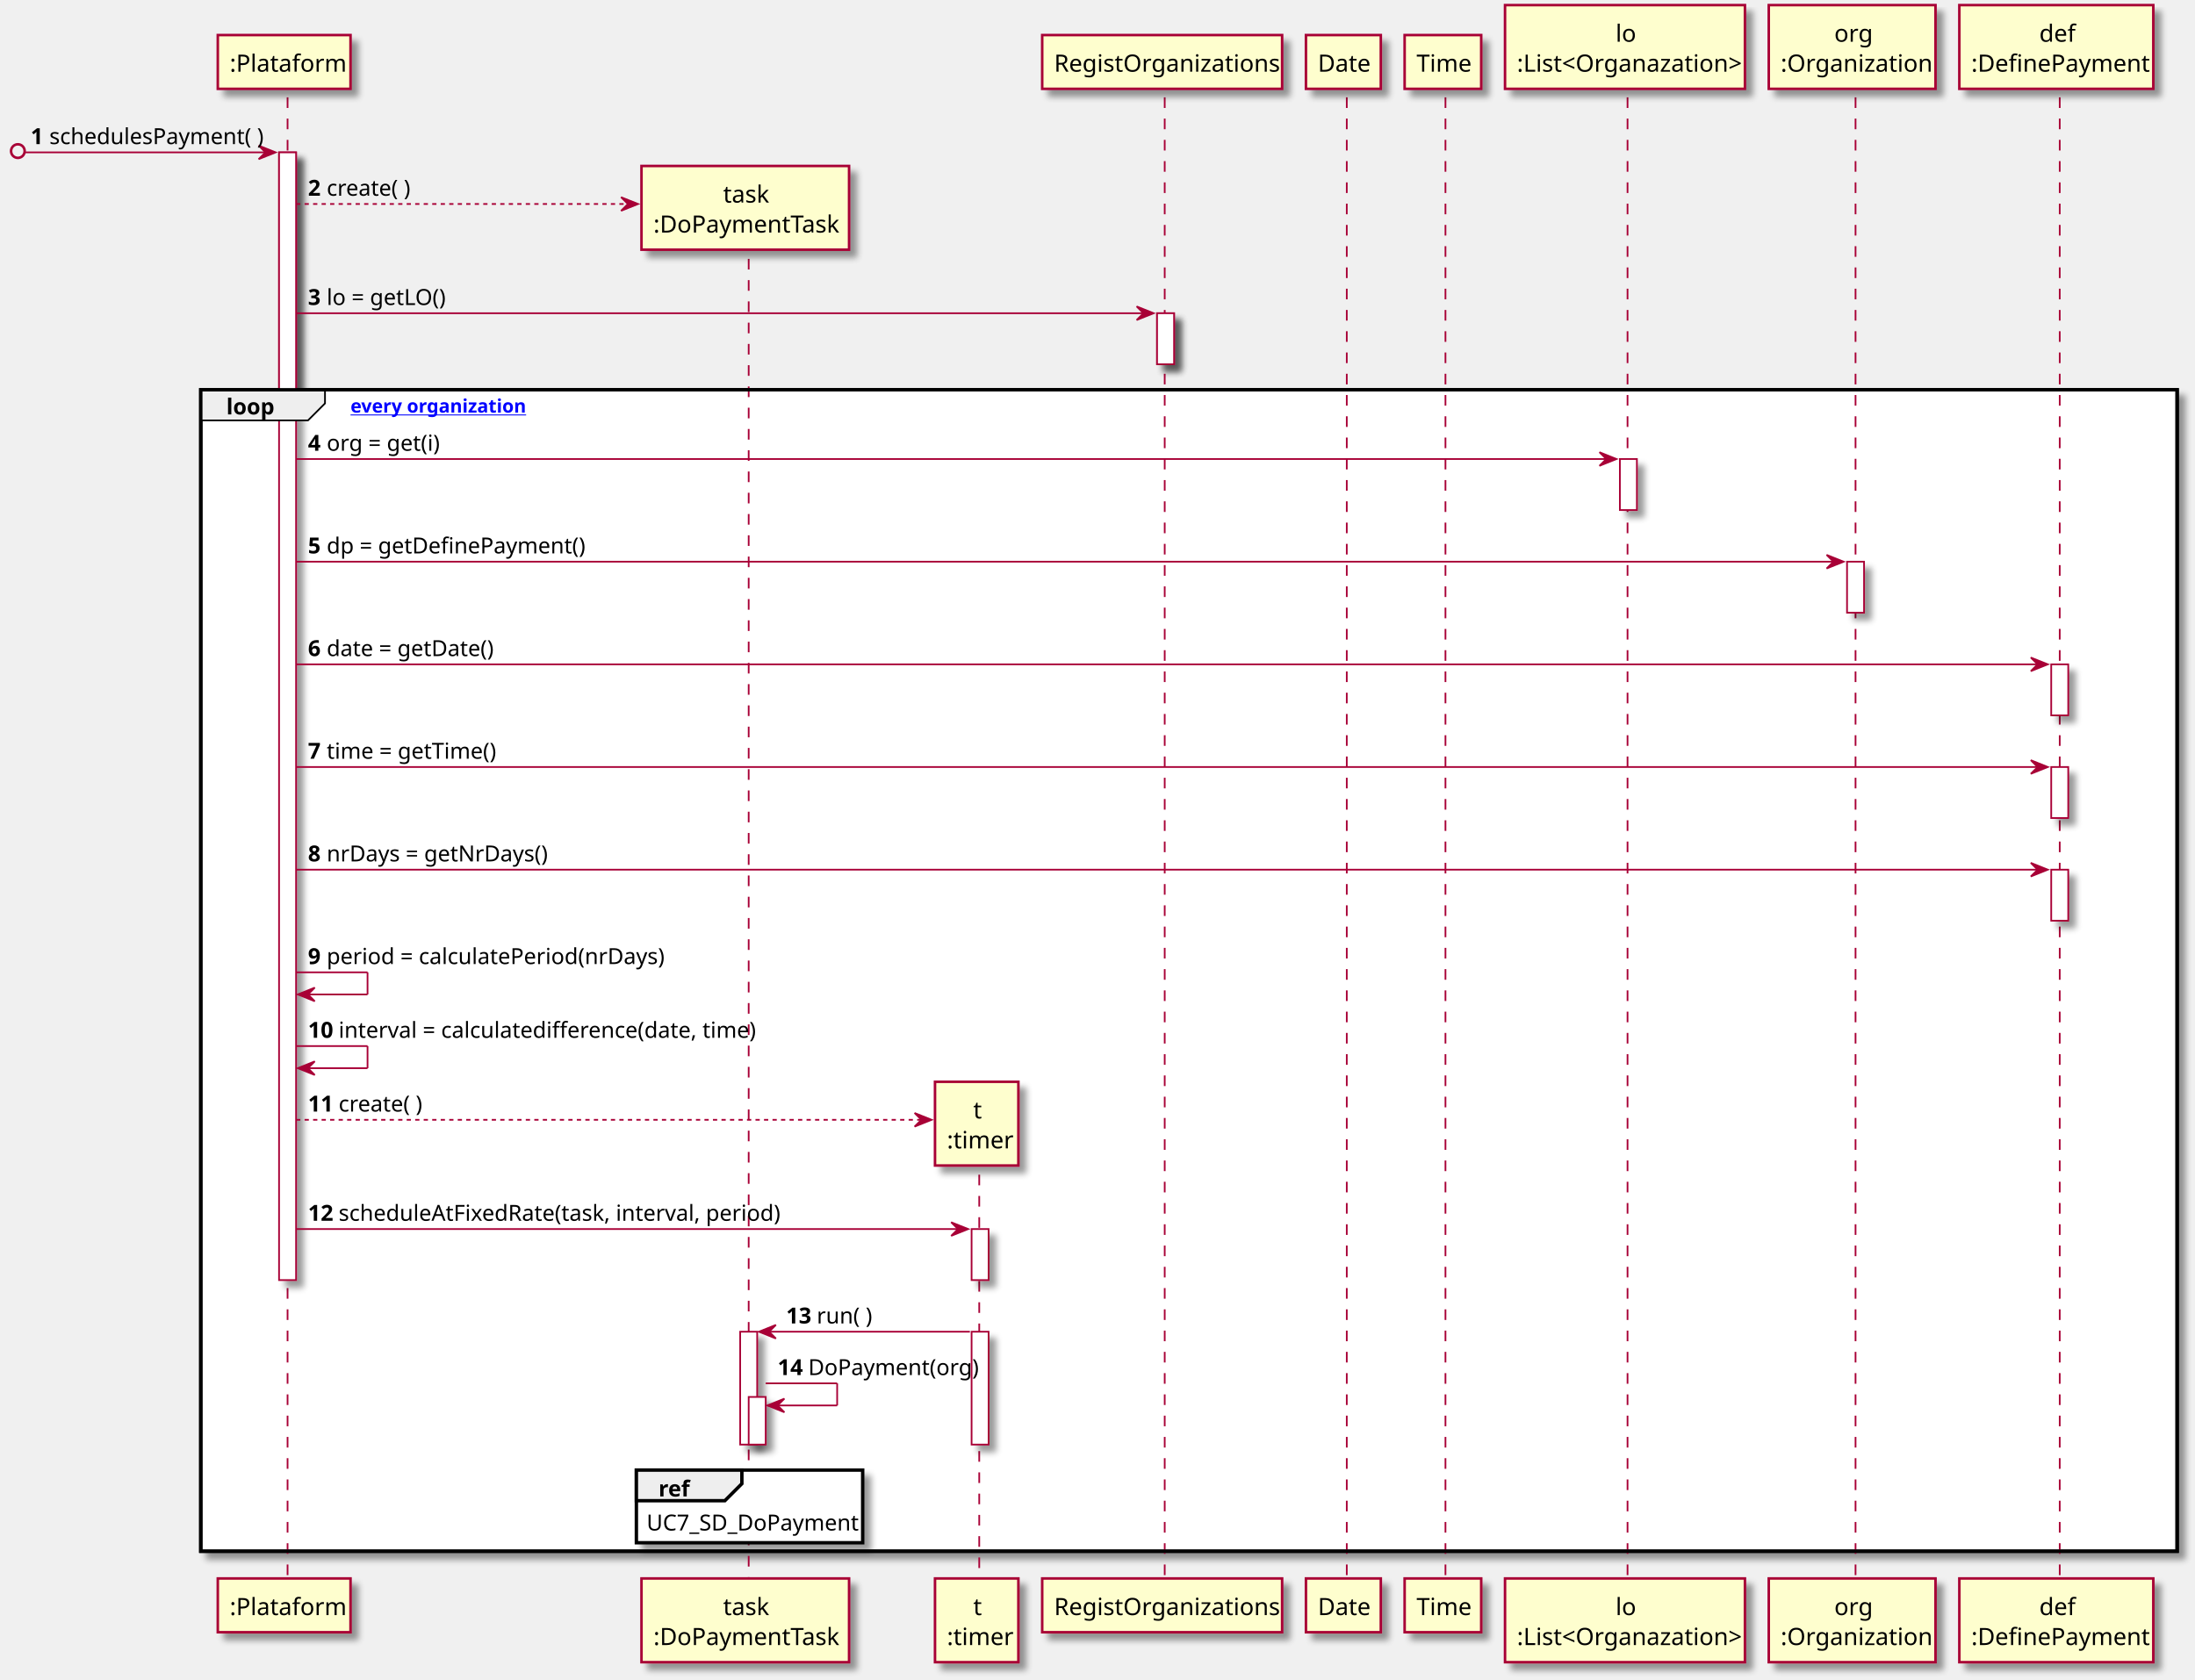
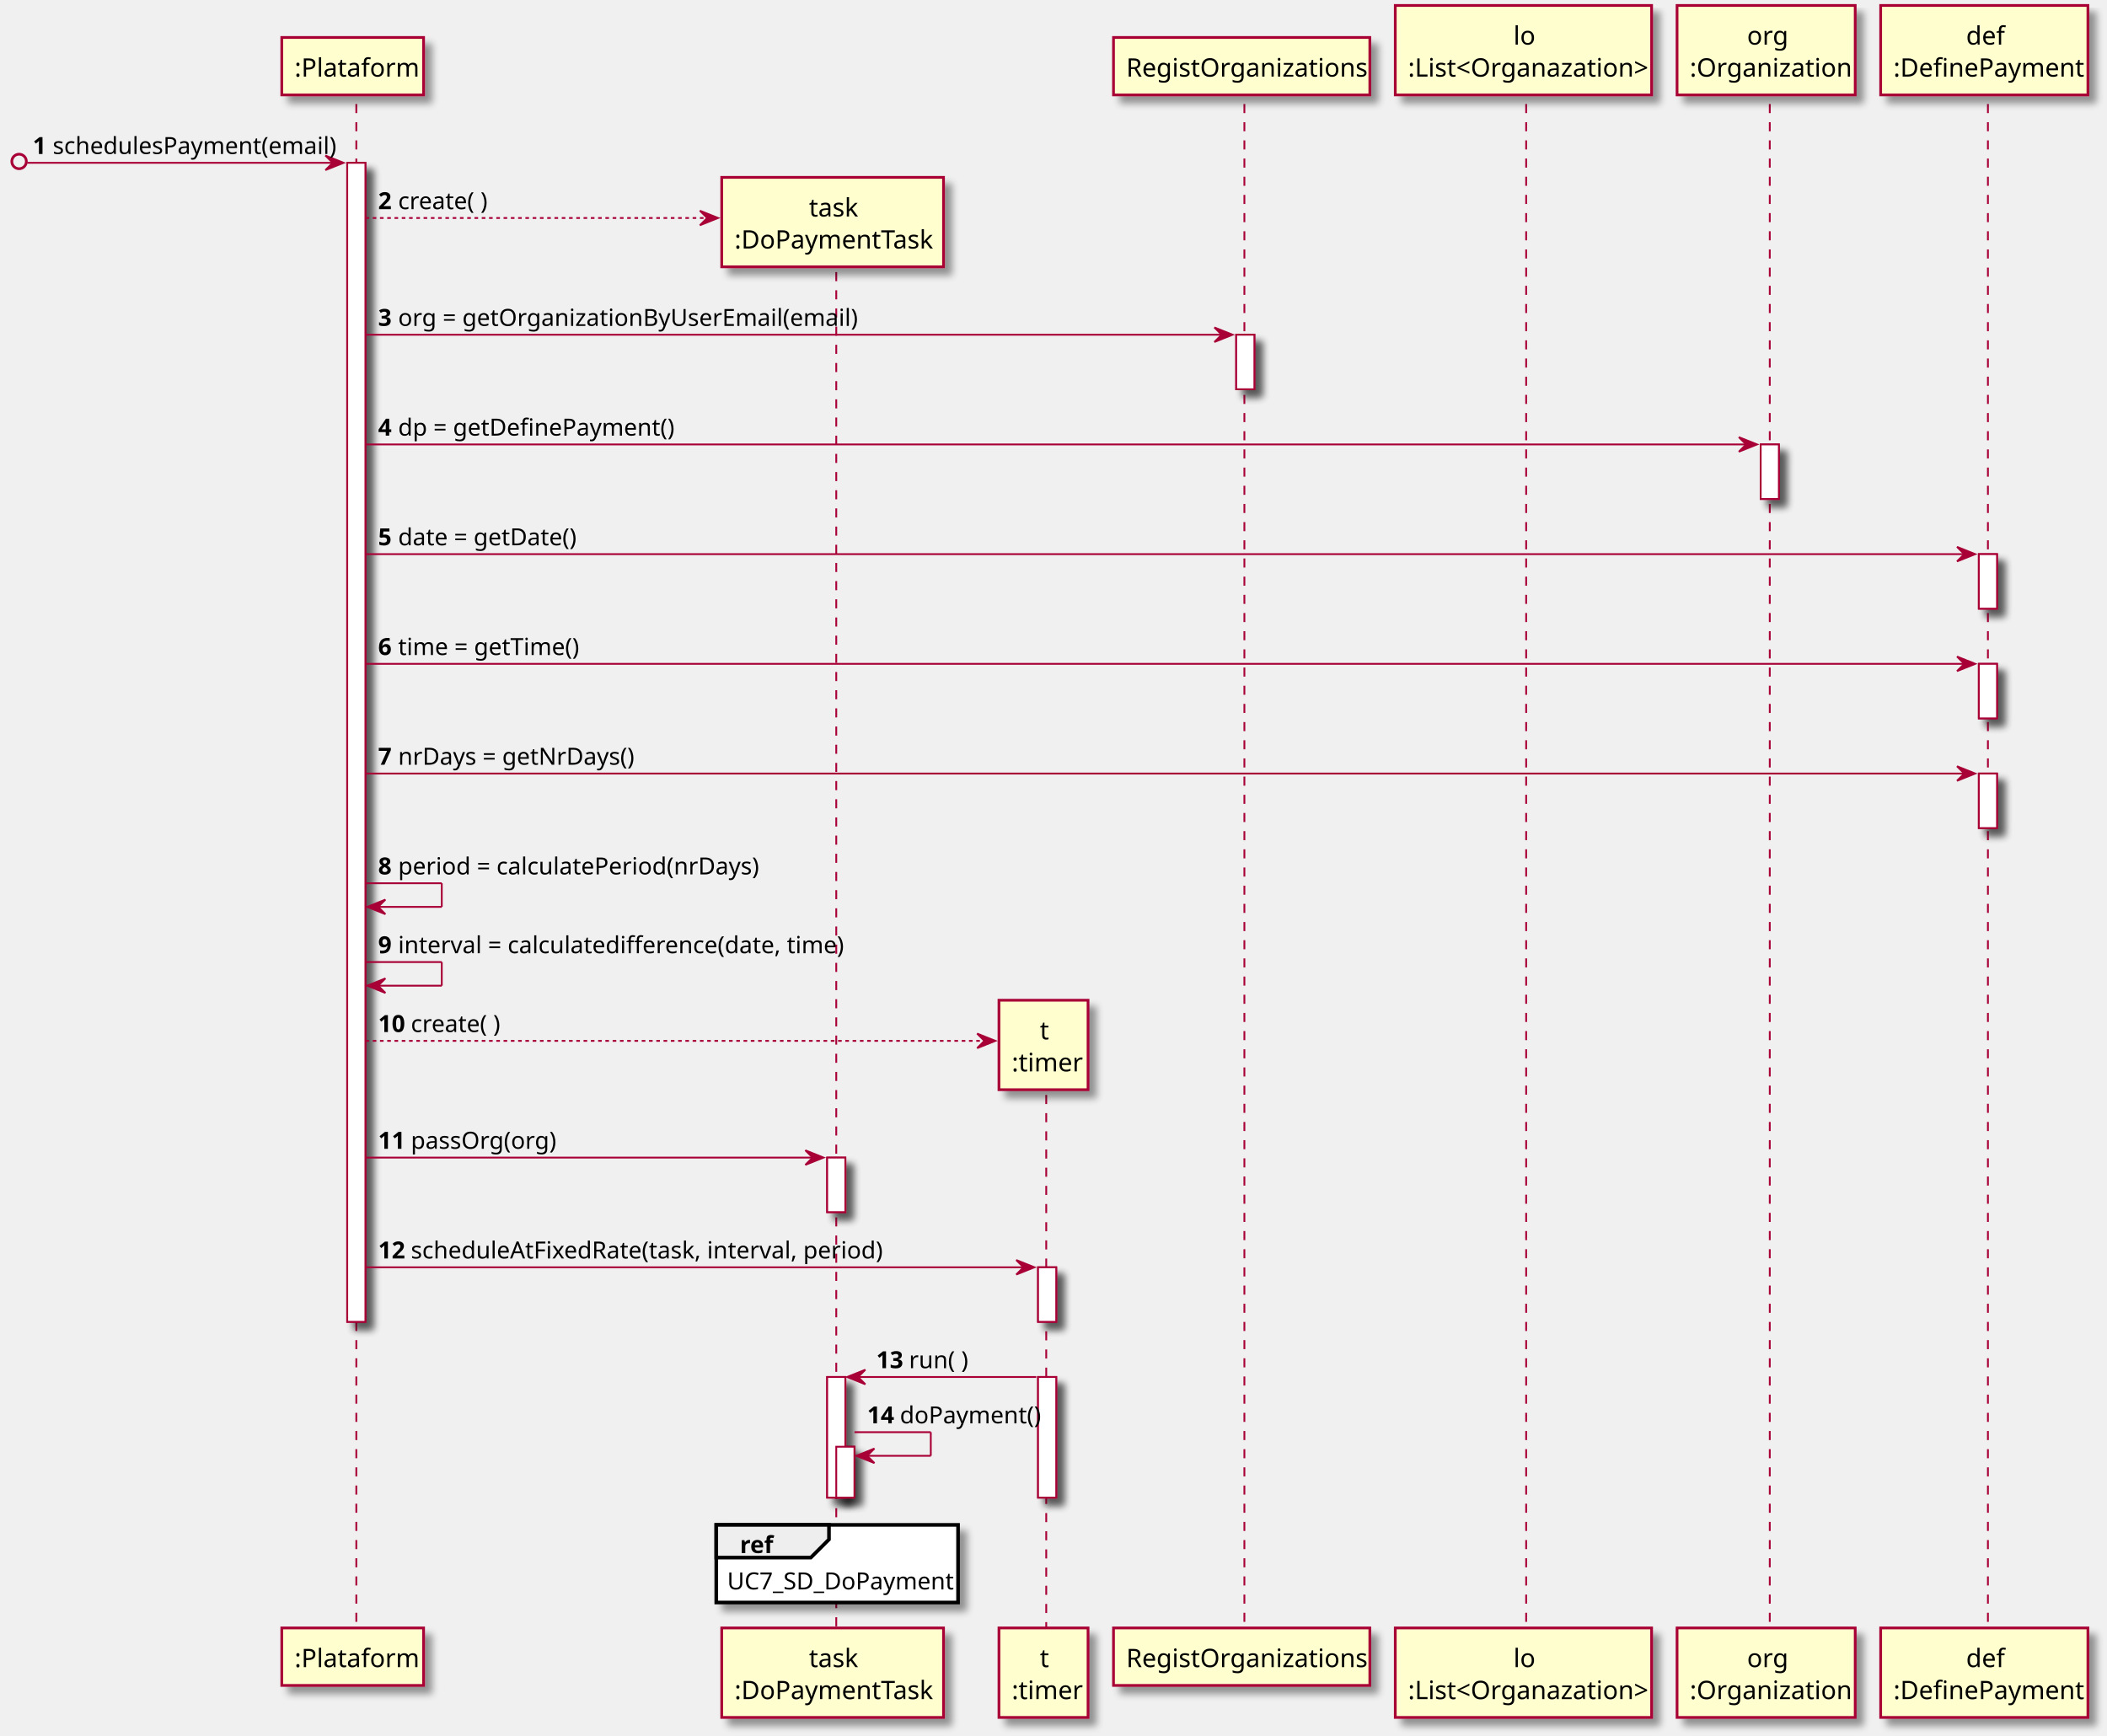
- <svg xmlns="http://www.w3.org/2000/svg" xmlns:xlink="http://www.w3.org/1999/xlink" contentScriptType="application/ecmascript" contentStyleType="text/css" height="790.4px" preserveAspectRatio="none" style="width:1032px;height:790px;" version="1.1" viewBox="0 0 1032 790" width="1032px" zoomAndPan="magnify">
+ <svg xmlns="http://www.w3.org/2000/svg" contentScriptType="application/ecmascript" contentStyleType="text/css" height="955px" preserveAspectRatio="none" style="width:1159px;height:955px;" version="1.1" viewBox="0 0 1159 955" width="1159px" zoomAndPan="magnify">
  <defs>
-     <filter height="300%" id="f1ea1jolifgbdu" width="300%" x="-1" y="-1">
-       <feGaussianBlur result="blurOut" stdDeviation="1.6" />
+     <filter height="300%" id="f1mb9uyhhjpri9" width="300%" x="-1" y="-1">
+       <feGaussianBlur result="blurOut" stdDeviation="2.0" />
      <feColorMatrix in="blurOut" result="blurOut2" type="matrix" values="0 0 0 0 0 0 0 0 0 0 0 0 0 0 0 0 0 0 .4 0" />
-       <feOffset dx="3.2" dy="3.2" in="blurOut2" result="blurOut3" />
+       <feOffset dx="4.0" dy="4.0" in="blurOut2" result="blurOut3" />
      <feBlend in="SourceGraphic" in2="blurOut3" mode="normal" />
    </filter>
  </defs>
  <g>
-     <rect fill="#FFFFFF" filter="url(#f1ea1jolifgbdu)" height="530.362" style="stroke: #A80036; stroke-width: 0.8;" width="8" x="131.2" y="71.656" />
-     <rect fill="#FFFFFF" filter="url(#f1ea1jolifgbdu)" height="53.081" style="stroke: #A80036; stroke-width: 0.8;" width="8" x="348" y="626.3" />
-     <rect fill="#FFFFFF" filter="url(#f1ea1jolifgbdu)" height="22.4" style="stroke: #A80036; stroke-width: 0.8;" width="8" x="352" y="656.981" />
-     <rect fill="#FFFFFF" filter="url(#f1ea1jolifgbdu)" height="24" style="stroke: #A80036; stroke-width: 0.8;" width="8" x="456.8" y="578.019" />
-     <rect fill="#FFFFFF" filter="url(#f1ea1jolifgbdu)" height="53.081" style="stroke: #A80036; stroke-width: 0.8;" width="8" x="456.8" y="626.3" />
-     <rect fill="#FFFFFF" filter="url(#f1ea1jolifgbdu)" height="24" style="stroke: #A80036; stroke-width: 0.8;" width="8" x="544" y="147.312" />
-     <rect fill="#FFFFFF" filter="url(#f1ea1jolifgbdu)" height="24" style="stroke: #A80036; stroke-width: 0.8;" width="8" x="761.6" y="215.875" />
-     <rect fill="#FFFFFF" filter="url(#f1ea1jolifgbdu)" height="24" style="stroke: #A80036; stroke-width: 0.8;" width="8" x="868.4" y="264.156" />
-     <rect fill="#FFFFFF" filter="url(#f1ea1jolifgbdu)" height="24" style="stroke: #A80036; stroke-width: 0.8;" width="8" x="964.4" y="312.438" />
-     <rect fill="#FFFFFF" filter="url(#f1ea1jolifgbdu)" height="24" style="stroke: #A80036; stroke-width: 0.8;" width="8" x="964.4" y="360.719" />
-     <rect fill="#FFFFFF" filter="url(#f1ea1jolifgbdu)" height="24" style="stroke: #A80036; stroke-width: 0.8;" width="8" x="964.4" y="409" />
-     <rect fill="#FFFFFF" filter="url(#f1ea1jolifgbdu)" height="546.231" style="stroke: #000000; stroke-width: 1.6;" width="929.2" x="94.4" y="183.312" />
-     <line style="stroke: #A80036; stroke-width: 0.8; stroke-dasharray: 5.0,5.0;" x1="135.2" x2="135.2" y1="45.775" y2="743.144" />
-     <line style="stroke: #A80036; stroke-width: 0.8; stroke-dasharray: 5.0,5.0;" x1="352" x2="352" y1="111.744" y2="743.144" />
-     <line style="stroke: #A80036; stroke-width: 0.8; stroke-dasharray: 5.0,5.0;" x1="460.4" x2="460.4" y1="542.45" y2="743.144" />
-     <line style="stroke: #A80036; stroke-width: 0.8; stroke-dasharray: 5.0,5.0;" x1="547.6" x2="547.6" y1="45.775" y2="743.144" />
-     <line style="stroke: #A80036; stroke-width: 0.8; stroke-dasharray: 5.0,5.0;" x1="633.2" x2="633.2" y1="45.775" y2="743.144" />
-     <line style="stroke: #A80036; stroke-width: 0.8; stroke-dasharray: 5.0,5.0;" x1="679.6" x2="679.6" y1="45.775" y2="743.144" />
-     <line style="stroke: #A80036; stroke-width: 0.8; stroke-dasharray: 5.0,5.0;" x1="765.2" x2="765.2" y1="45.775" y2="743.144" />
-     <line style="stroke: #A80036; stroke-width: 0.8; stroke-dasharray: 5.0,5.0;" x1="872.4" x2="872.4" y1="45.775" y2="743.144" />
-     <line style="stroke: #A80036; stroke-width: 0.8; stroke-dasharray: 5.0,5.0;" x1="968.4" x2="968.4" y1="45.775" y2="743.144" />
-     <rect fill="#FEFECE" filter="url(#f1ea1jolifgbdu)" height="25.288" style="stroke: #A80036; stroke-width: 1.2;" width="62.4" x="102.4" y="16.488" />
-     <text fill="#000000" font-family="sans-serif" font-size="11.2" lengthAdjust="spacingAndGlyphs" textLength="51.2" x="108" y="33.714">:Plataform</text>
-     <rect fill="#FEFECE" filter="url(#f1ea1jolifgbdu)" height="25.288" style="stroke: #A80036; stroke-width: 1.2;" width="62.4" x="102.4" y="742.344" />
-     <text fill="#000000" font-family="sans-serif" font-size="11.2" lengthAdjust="spacingAndGlyphs" textLength="51.2" x="108" y="759.57">:Plataform</text>
-     <rect fill="#FEFECE" filter="url(#f1ea1jolifgbdu)" height="39.375" style="stroke: #A80036; stroke-width: 1.2;" width="97.6" x="301.6" y="742.344" />
-     <text fill="#000000" font-family="sans-serif" font-size="11.2" lengthAdjust="spacingAndGlyphs" textLength="20.8" x="340" y="759.57">task</text>
-     <text fill="#000000" font-family="sans-serif" font-size="11.2" lengthAdjust="spacingAndGlyphs" textLength="86.4" x="307.2" y="773.658">:DoPaymentTask</text>
-     <rect fill="#FEFECE" filter="url(#f1ea1jolifgbdu)" height="39.375" style="stroke: #A80036; stroke-width: 1.2;" width="39.2" x="439.6" y="742.344" />
-     <text fill="#000000" font-family="sans-serif" font-size="11.2" lengthAdjust="spacingAndGlyphs" textLength="3.2" x="457.6" y="759.57">t</text>
-     <text fill="#000000" font-family="sans-serif" font-size="11.2" lengthAdjust="spacingAndGlyphs" textLength="28" x="445.2" y="773.658">:timer</text>
-     <rect fill="#FEFECE" filter="url(#f1ea1jolifgbdu)" height="25.288" style="stroke: #A80036; stroke-width: 1.2;" width="112.8" x="490" y="16.488" />
-     <text fill="#000000" font-family="sans-serif" font-size="11.2" lengthAdjust="spacingAndGlyphs" textLength="101.6" x="495.6" y="33.714">RegistOrganizations</text>
-     <rect fill="#FEFECE" filter="url(#f1ea1jolifgbdu)" height="25.288" style="stroke: #A80036; stroke-width: 1.2;" width="112.8" x="490" y="742.344" />
-     <text fill="#000000" font-family="sans-serif" font-size="11.2" lengthAdjust="spacingAndGlyphs" textLength="101.6" x="495.6" y="759.57">RegistOrganizations</text>
-     <rect fill="#FEFECE" filter="url(#f1ea1jolifgbdu)" height="25.288" style="stroke: #A80036; stroke-width: 1.2;" width="35.2" x="614" y="16.488" />
-     <text fill="#000000" font-family="sans-serif" font-size="11.2" lengthAdjust="spacingAndGlyphs" textLength="24" x="619.6" y="33.714">Date</text>
-     <rect fill="#FEFECE" filter="url(#f1ea1jolifgbdu)" height="25.288" style="stroke: #A80036; stroke-width: 1.2;" width="35.2" x="614" y="742.344" />
-     <text fill="#000000" font-family="sans-serif" font-size="11.2" lengthAdjust="spacingAndGlyphs" textLength="24" x="619.6" y="759.57">Date</text>
-     <rect fill="#FEFECE" filter="url(#f1ea1jolifgbdu)" height="25.288" style="stroke: #A80036; stroke-width: 1.2;" width="36" x="660.4" y="16.488" />
-     <text fill="#000000" font-family="sans-serif" font-size="11.2" lengthAdjust="spacingAndGlyphs" textLength="24.8" x="666" y="33.714">Time</text>
-     <rect fill="#FEFECE" filter="url(#f1ea1jolifgbdu)" height="25.288" style="stroke: #A80036; stroke-width: 1.2;" width="36" x="660.4" y="742.344" />
-     <text fill="#000000" font-family="sans-serif" font-size="11.2" lengthAdjust="spacingAndGlyphs" textLength="24.8" x="666" y="759.57">Time</text>
-     <rect fill="#FEFECE" filter="url(#f1ea1jolifgbdu)" height="39.375" style="stroke: #A80036; stroke-width: 1.2;" width="112.8" x="707.6" y="2.4" />
-     <text fill="#000000" font-family="sans-serif" font-size="11.2" lengthAdjust="spacingAndGlyphs" textLength="8.8" x="759.6" y="19.627">lo</text>
-     <text fill="#000000" font-family="sans-serif" font-size="11.2" lengthAdjust="spacingAndGlyphs" textLength="101.6" x="713.2" y="33.714">:List&lt;Organazation&gt;</text>
-     <rect fill="#FEFECE" filter="url(#f1ea1jolifgbdu)" height="39.375" style="stroke: #A80036; stroke-width: 1.2;" width="112.8" x="707.6" y="742.344" />
-     <text fill="#000000" font-family="sans-serif" font-size="11.2" lengthAdjust="spacingAndGlyphs" textLength="8.8" x="759.6" y="759.57">lo</text>
-     <text fill="#000000" font-family="sans-serif" font-size="11.2" lengthAdjust="spacingAndGlyphs" textLength="101.6" x="713.2" y="773.658">:List&lt;Organazation&gt;</text>
-     <rect fill="#FEFECE" filter="url(#f1ea1jolifgbdu)" height="39.375" style="stroke: #A80036; stroke-width: 1.2;" width="78.4" x="831.6" y="2.4" />
-     <text fill="#000000" font-family="sans-serif" font-size="11.2" lengthAdjust="spacingAndGlyphs" textLength="16.8" x="862.4" y="19.627">org</text>
-     <text fill="#000000" font-family="sans-serif" font-size="11.2" lengthAdjust="spacingAndGlyphs" textLength="67.2" x="837.2" y="33.714">:Organization</text>
-     <rect fill="#FEFECE" filter="url(#f1ea1jolifgbdu)" height="39.375" style="stroke: #A80036; stroke-width: 1.2;" width="78.4" x="831.6" y="742.344" />
-     <text fill="#000000" font-family="sans-serif" font-size="11.2" lengthAdjust="spacingAndGlyphs" textLength="16.8" x="862.4" y="759.57">org</text>
-     <text fill="#000000" font-family="sans-serif" font-size="11.2" lengthAdjust="spacingAndGlyphs" textLength="67.2" x="837.2" y="773.658">:Organization</text>
-     <rect fill="#FEFECE" filter="url(#f1ea1jolifgbdu)" height="39.375" style="stroke: #A80036; stroke-width: 1.2;" width="91.2" x="921.2" y="2.4" />
-     <text fill="#000000" font-family="sans-serif" font-size="11.2" lengthAdjust="spacingAndGlyphs" textLength="16" x="958.8" y="19.627">def</text>
-     <text fill="#000000" font-family="sans-serif" font-size="11.2" lengthAdjust="spacingAndGlyphs" textLength="80" x="926.8" y="33.714">:DefinePayment</text>
-     <rect fill="#FEFECE" filter="url(#f1ea1jolifgbdu)" height="39.375" style="stroke: #A80036; stroke-width: 1.2;" width="91.2" x="921.2" y="742.344" />
-     <text fill="#000000" font-family="sans-serif" font-size="11.2" lengthAdjust="spacingAndGlyphs" textLength="16" x="958.8" y="759.57">def</text>
-     <text fill="#000000" font-family="sans-serif" font-size="11.2" lengthAdjust="spacingAndGlyphs" textLength="80" x="926.8" y="773.658">:DefinePayment</text>
-     <rect fill="#FFFFFF" filter="url(#f1ea1jolifgbdu)" height="530.362" style="stroke: #A80036; stroke-width: 0.8;" width="8" x="131.2" y="71.656" />
-     <rect fill="#FFFFFF" filter="url(#f1ea1jolifgbdu)" height="53.081" style="stroke: #A80036; stroke-width: 0.8;" width="8" x="348" y="626.3" />
-     <rect fill="#FFFFFF" filter="url(#f1ea1jolifgbdu)" height="22.4" style="stroke: #A80036; stroke-width: 0.8;" width="8" x="352" y="656.981" />
-     <rect fill="#FFFFFF" filter="url(#f1ea1jolifgbdu)" height="24" style="stroke: #A80036; stroke-width: 0.8;" width="8" x="456.8" y="578.019" />
-     <rect fill="#FFFFFF" filter="url(#f1ea1jolifgbdu)" height="53.081" style="stroke: #A80036; stroke-width: 0.8;" width="8" x="456.8" y="626.3" />
-     <rect fill="#FFFFFF" filter="url(#f1ea1jolifgbdu)" height="24" style="stroke: #A80036; stroke-width: 0.8;" width="8" x="544" y="147.312" />
-     <rect fill="#FFFFFF" filter="url(#f1ea1jolifgbdu)" height="24" style="stroke: #A80036; stroke-width: 0.8;" width="8" x="761.6" y="215.875" />
-     <rect fill="#FFFFFF" filter="url(#f1ea1jolifgbdu)" height="24" style="stroke: #A80036; stroke-width: 0.8;" width="8" x="868.4" y="264.156" />
-     <rect fill="#FFFFFF" filter="url(#f1ea1jolifgbdu)" height="24" style="stroke: #A80036; stroke-width: 0.8;" width="8" x="964.4" y="312.438" />
-     <rect fill="#FFFFFF" filter="url(#f1ea1jolifgbdu)" height="24" style="stroke: #A80036; stroke-width: 0.8;" width="8" x="964.4" y="360.719" />
-     <rect fill="#FFFFFF" filter="url(#f1ea1jolifgbdu)" height="24" style="stroke: #A80036; stroke-width: 0.8;" width="8" x="964.4" y="409" />
-     <ellipse cx="8.4" cy="71.056" fill="none" rx="3.2" ry="3.2" style="stroke: #A80036; stroke-width: 1.2;" />
-     <polygon fill="#A80036" points="121.6,68.456,129.6,71.656,121.6,74.856,124.8,71.656" style="stroke: #A80036; stroke-width: 0.8;" />
-     <line style="stroke: #A80036; stroke-width: 0.8;" x1="12" x2="126.4" y1="71.656" y2="71.656" />
-     <text fill="#000000" font-family="sans-serif" font-size="10.4" font-weight="bold" lengthAdjust="spacingAndGlyphs" textLength="5.6" x="14.4" y="67.771">1</text>
-     <text fill="#000000" font-family="sans-serif" font-size="10.4" lengthAdjust="spacingAndGlyphs" textLength="98.4" x="23.2" y="67.771">schedulesPayment( )</text>
-     <polygon fill="#A80036" points="292,92.737,300,95.938,292,99.138,295.2,95.938" style="stroke: #A80036; stroke-width: 0.8;" />
-     <line style="stroke: #A80036; stroke-width: 0.8; stroke-dasharray: 2.0,2.0;" x1="139.2" x2="296.8" y1="95.938" y2="95.938" />
-     <text fill="#000000" font-family="sans-serif" font-size="10.4" font-weight="bold" lengthAdjust="spacingAndGlyphs" textLength="5.6" x="144.8" y="92.052">2</text>
-     <text fill="#000000" font-family="sans-serif" font-size="10.4" lengthAdjust="spacingAndGlyphs" textLength="38.4" x="153.6" y="92.052">create( )</text>
-     <rect fill="#FEFECE" filter="url(#f1ea1jolifgbdu)" height="39.375" style="stroke: #A80036; stroke-width: 1.2;" width="97.6" x="301.6" y="78.056" />
-     <text fill="#000000" font-family="sans-serif" font-size="11.2" lengthAdjust="spacingAndGlyphs" textLength="20.8" x="340" y="95.283">task</text>
-     <text fill="#000000" font-family="sans-serif" font-size="11.2" lengthAdjust="spacingAndGlyphs" textLength="86.4" x="307.2" y="109.37">:DoPaymentTask</text>
-     <polygon fill="#A80036" points="534.4,144.113,542.4,147.312,534.4,150.512,537.6,147.312" style="stroke: #A80036; stroke-width: 0.8;" />
-     <line style="stroke: #A80036; stroke-width: 0.8;" x1="139.2" x2="539.2" y1="147.312" y2="147.312" />
-     <text fill="#000000" font-family="sans-serif" font-size="10.4" font-weight="bold" lengthAdjust="spacingAndGlyphs" textLength="5.6" x="144.8" y="143.427">3</text>
-     <text fill="#000000" font-family="sans-serif" font-size="10.4" lengthAdjust="spacingAndGlyphs" textLength="55.2" x="153.6" y="143.427">lo = getLO()</text>
-     <path d="M94.4,183.312 L152.8,183.312 L152.8,189.713 L144.8,197.713 L94.4,197.713 L94.4,183.312 " fill="#EEEEEE" style="stroke: #000000; stroke-width: 0.8;" />
-     <rect fill="none" height="546.231" style="stroke: #000000; stroke-width: 1.6;" width="929.2" x="94.4" y="183.312" />
-     <text fill="#000000" font-family="sans-serif" font-size="10.4" font-weight="bold" lengthAdjust="spacingAndGlyphs" textLength="22.4" x="106.4" y="194.909">loop</text>
-     <a href="for" target="_top" title="for" xlink:actuate="onRequest" xlink:href="for" xlink:show="new" xlink:title="for" xlink:type="simple">
-       <text fill="#0000FF" font-family="sans-serif" font-size="8.8" font-weight="bold" lengthAdjust="spacingAndGlyphs" text-decoration="underline" textLength="81.6" x="164.8" y="194.048">every organization</text>
-     </a>
-     <polygon fill="#A80036" points="752,212.675,760,215.875,752,219.075,755.2,215.875" style="stroke: #A80036; stroke-width: 0.8;" />
-     <line style="stroke: #A80036; stroke-width: 0.8;" x1="139.2" x2="756.8" y1="215.875" y2="215.875" />
-     <text fill="#000000" font-family="sans-serif" font-size="10.4" font-weight="bold" lengthAdjust="spacingAndGlyphs" textLength="5.6" x="144.8" y="211.99">4</text>
-     <text fill="#000000" font-family="sans-serif" font-size="10.4" lengthAdjust="spacingAndGlyphs" textLength="50.4" x="153.6" y="211.99">org = get(i)</text>
-     <polygon fill="#A80036" points="858.8,260.956,866.8,264.156,858.8,267.356,862,264.156" style="stroke: #A80036; stroke-width: 0.8;" />
-     <line style="stroke: #A80036; stroke-width: 0.8;" x1="139.2" x2="863.6" y1="264.156" y2="264.156" />
-     <text fill="#000000" font-family="sans-serif" font-size="10.4" font-weight="bold" lengthAdjust="spacingAndGlyphs" textLength="5.6" x="144.8" y="260.271">5</text>
-     <text fill="#000000" font-family="sans-serif" font-size="10.4" lengthAdjust="spacingAndGlyphs" textLength="115.2" x="153.6" y="260.271">dp = getDefinePayment()</text>
-     <polygon fill="#A80036" points="954.8,309.238,962.8,312.438,954.8,315.637,958,312.438" style="stroke: #A80036; stroke-width: 0.8;" />
-     <line style="stroke: #A80036; stroke-width: 0.8;" x1="139.2" x2="959.6" y1="312.438" y2="312.438" />
-     <text fill="#000000" font-family="sans-serif" font-size="10.4" font-weight="bold" lengthAdjust="spacingAndGlyphs" textLength="5.6" x="144.8" y="308.552">6</text>
-     <text fill="#000000" font-family="sans-serif" font-size="10.4" lengthAdjust="spacingAndGlyphs" textLength="75.2" x="153.6" y="308.552">date = getDate()</text>
-     <polygon fill="#A80036" points="954.8,357.519,962.8,360.719,954.8,363.919,958,360.719" style="stroke: #A80036; stroke-width: 0.8;" />
-     <line style="stroke: #A80036; stroke-width: 0.8;" x1="139.2" x2="959.6" y1="360.719" y2="360.719" />
-     <text fill="#000000" font-family="sans-serif" font-size="10.4" font-weight="bold" lengthAdjust="spacingAndGlyphs" textLength="5.6" x="144.8" y="356.834">7</text>
-     <text fill="#000000" font-family="sans-serif" font-size="10.4" lengthAdjust="spacingAndGlyphs" textLength="76" x="153.6" y="356.834">time = getTime()</text>
-     <polygon fill="#A80036" points="954.8,405.8,962.8,409,954.8,412.2,958,409" style="stroke: #A80036; stroke-width: 0.8;" />
-     <line style="stroke: #A80036; stroke-width: 0.8;" x1="139.2" x2="959.6" y1="409" y2="409" />
-     <text fill="#000000" font-family="sans-serif" font-size="10.4" font-weight="bold" lengthAdjust="spacingAndGlyphs" textLength="5.6" x="144.8" y="405.115">8</text>
-     <text fill="#000000" font-family="sans-serif" font-size="10.4" lengthAdjust="spacingAndGlyphs" textLength="100.8" x="153.6" y="405.115">nrDays = getNrDays()</text>
-     <line style="stroke: #A80036; stroke-width: 0.8;" x1="139.2" x2="172.8" y1="457.281" y2="457.281" />
-     <line style="stroke: #A80036; stroke-width: 0.8;" x1="172.8" x2="172.8" y1="457.281" y2="467.681" />
-     <line style="stroke: #A80036; stroke-width: 0.8;" x1="140" x2="172.8" y1="467.681" y2="467.681" />
-     <polygon fill="#A80036" points="148,464.481,140,467.681,148,470.881,144.8,467.681" style="stroke: #A80036; stroke-width: 0.8;" />
-     <text fill="#000000" font-family="sans-serif" font-size="10.4" font-weight="bold" lengthAdjust="spacingAndGlyphs" textLength="5.6" x="144.8" y="453.396">9</text>
-     <text fill="#000000" font-family="sans-serif" font-size="10.4" lengthAdjust="spacingAndGlyphs" textLength="151.2" x="153.6" y="453.396">period = calculatePeriod(nrDays)</text>
-     <line style="stroke: #A80036; stroke-width: 0.8;" x1="139.2" x2="172.8" y1="491.962" y2="491.962" />
-     <line style="stroke: #A80036; stroke-width: 0.8;" x1="172.8" x2="172.8" y1="491.962" y2="502.363" />
-     <line style="stroke: #A80036; stroke-width: 0.8;" x1="140" x2="172.8" y1="502.363" y2="502.363" />
-     <polygon fill="#A80036" points="148,499.163,140,502.363,148,505.562,144.8,502.363" style="stroke: #A80036; stroke-width: 0.8;" />
-     <text fill="#000000" font-family="sans-serif" font-size="10.4" font-weight="bold" lengthAdjust="spacingAndGlyphs" textLength="11.2" x="144.8" y="488.077">10</text>
-     <text fill="#000000" font-family="sans-serif" font-size="10.4" lengthAdjust="spacingAndGlyphs" textLength="183.2" x="159.2" y="488.077">interval = calculatedifference(date, time)</text>
-     <polygon fill="#A80036" points="430,523.444,438,526.644,430,529.844,433.2,526.644" style="stroke: #A80036; stroke-width: 0.8;" />
-     <line style="stroke: #A80036; stroke-width: 0.8; stroke-dasharray: 2.0,2.0;" x1="139.2" x2="434.8" y1="526.644" y2="526.644" />
-     <text fill="#000000" font-family="sans-serif" font-size="10.4" font-weight="bold" lengthAdjust="spacingAndGlyphs" textLength="11.2" x="144.8" y="522.759">11</text>
-     <text fill="#000000" font-family="sans-serif" font-size="10.4" lengthAdjust="spacingAndGlyphs" textLength="38.4" x="159.2" y="522.759">create( )</text>
-     <rect fill="#FEFECE" filter="url(#f1ea1jolifgbdu)" height="39.375" style="stroke: #A80036; stroke-width: 1.2;" width="39.2" x="439.6" y="508.762" />
-     <text fill="#000000" font-family="sans-serif" font-size="11.2" lengthAdjust="spacingAndGlyphs" textLength="3.2" x="457.6" y="525.989">t</text>
-     <text fill="#000000" font-family="sans-serif" font-size="11.2" lengthAdjust="spacingAndGlyphs" textLength="28" x="445.2" y="540.077">:timer</text>
-     <polygon fill="#A80036" points="447.2,574.819,455.2,578.019,447.2,581.219,450.4,578.019" style="stroke: #A80036; stroke-width: 0.8;" />
-     <line style="stroke: #A80036; stroke-width: 0.8;" x1="139.2" x2="452" y1="578.019" y2="578.019" />
-     <text fill="#000000" font-family="sans-serif" font-size="10.4" font-weight="bold" lengthAdjust="spacingAndGlyphs" textLength="11.2" x="144.8" y="574.134">12</text>
-     <text fill="#000000" font-family="sans-serif" font-size="10.4" lengthAdjust="spacingAndGlyphs" textLength="198.4" x="159.2" y="574.134">scheduleAtFixedRate(task, interval, period)</text>
-     <polygon fill="#A80036" points="364.8,623.1,356.8,626.3,364.8,629.5,361.6,626.3" style="stroke: #A80036; stroke-width: 0.8;" />
-     <line style="stroke: #A80036; stroke-width: 0.8;" x1="360" x2="456" y1="626.3" y2="626.3" />
-     <text fill="#000000" font-family="sans-serif" font-size="10.4" font-weight="bold" lengthAdjust="spacingAndGlyphs" textLength="11.2" x="369.6" y="622.415">13</text>
-     <text fill="#000000" font-family="sans-serif" font-size="10.4" lengthAdjust="spacingAndGlyphs" textLength="24" x="384" y="622.415">run( )</text>
-     <line style="stroke: #A80036; stroke-width: 0.8;" x1="360" x2="393.6" y1="650.581" y2="650.581" />
-     <line style="stroke: #A80036; stroke-width: 0.8;" x1="393.6" x2="393.6" y1="650.581" y2="660.981" />
-     <line style="stroke: #A80036; stroke-width: 0.8;" x1="360.8" x2="393.6" y1="660.981" y2="660.981" />
-     <polygon fill="#A80036" points="368.8,657.781,360.8,660.981,368.8,664.181,365.6,660.981" style="stroke: #A80036; stroke-width: 0.8;" />
-     <text fill="#000000" font-family="sans-serif" font-size="10.4" font-weight="bold" lengthAdjust="spacingAndGlyphs" textLength="11.2" x="365.6" y="646.696">14</text>
-     <text fill="#000000" font-family="sans-serif" font-size="10.4" lengthAdjust="spacingAndGlyphs" textLength="75.2" x="380" y="646.696">DoPayment(org)</text>
-     <rect fill="#FFFFFF" filter="url(#f1ea1jolifgbdu)" height="34.163" style="stroke: #000000; stroke-width: 1.6;" width="106.4" x="299.2" y="691.381" />
-     <polygon fill="#EEEEEE" points="299.2,691.381,348.8,691.381,348.8,697.781,340.8,705.781,299.2,705.781,299.2,691.381" style="stroke: #000000; stroke-width: 1.6;" />
-     <text fill="#000000" font-family="sans-serif" font-size="10.4" font-weight="bold" lengthAdjust="spacingAndGlyphs" textLength="13.6" x="309.6" y="703.777">ref</text>
-     <text fill="#000000" font-family="sans-serif" font-size="10.4" lengthAdjust="spacingAndGlyphs" textLength="100" x="304" y="719.777">UC7_SD_DoPayment</text>
+     <rect fill="#FFFFFF" filter="url(#f1mb9uyhhjpri9)" height="637.602" style="stroke: #A80036; stroke-width: 1.0;" width="10" x="191" y="89.57" />
+     <rect fill="#FFFFFF" filter="url(#f1mb9uyhhjpri9)" height="30" style="stroke: #A80036; stroke-width: 1.0;" width="10" x="455" y="636.82" />
+     <rect fill="#FFFFFF" filter="url(#f1mb9uyhhjpri9)" height="66.352" style="stroke: #A80036; stroke-width: 1.0;" width="10" x="455" y="757.523" />
+     <rect fill="#FFFFFF" filter="url(#f1mb9uyhhjpri9)" height="28" style="stroke: #A80036; stroke-width: 1.0;" width="10" x="460" y="795.875" />
+     <rect fill="#FFFFFF" filter="url(#f1mb9uyhhjpri9)" height="30" style="stroke: #A80036; stroke-width: 1.0;" width="10" x="571" y="697.172" />
+     <rect fill="#FFFFFF" filter="url(#f1mb9uyhhjpri9)" height="66.352" style="stroke: #A80036; stroke-width: 1.0;" width="10" x="571" y="757.523" />
+     <rect fill="#FFFFFF" filter="url(#f1mb9uyhhjpri9)" height="30" style="stroke: #A80036; stroke-width: 1.0;" width="10" x="680" y="184.141" />
+     <rect fill="#FFFFFF" filter="url(#f1mb9uyhhjpri9)" height="30" style="stroke: #A80036; stroke-width: 1.0;" width="10" x="968.5" y="244.492" />
+     <rect fill="#FFFFFF" filter="url(#f1mb9uyhhjpri9)" height="30" style="stroke: #A80036; stroke-width: 1.0;" width="10" x="1088.5" y="304.844" />
+     <rect fill="#FFFFFF" filter="url(#f1mb9uyhhjpri9)" height="30" style="stroke: #A80036; stroke-width: 1.0;" width="10" x="1088.5" y="365.195" />
+     <rect fill="#FFFFFF" filter="url(#f1mb9uyhhjpri9)" height="30" style="stroke: #A80036; stroke-width: 1.0;" width="10" x="1088.5" y="425.547" />
+     <line style="stroke: #A80036; stroke-width: 1.0; stroke-dasharray: 5.0,5.0;" x1="196" x2="196" y1="57.219" y2="896.578" />
+     <line style="stroke: #A80036; stroke-width: 1.0; stroke-dasharray: 5.0,5.0;" x1="460" x2="460" y1="139.68" y2="896.578" />
+     <line style="stroke: #A80036; stroke-width: 1.0; stroke-dasharray: 5.0,5.0;" x1="575.5" x2="575.5" y1="592.359" y2="896.578" />
+     <line style="stroke: #A80036; stroke-width: 1.0; stroke-dasharray: 5.0,5.0;" x1="684.5" x2="684.5" y1="57.219" y2="896.578" />
+     <line style="stroke: #A80036; stroke-width: 1.0; stroke-dasharray: 5.0,5.0;" x1="839.5" x2="839.5" y1="57.219" y2="896.578" />
+     <line style="stroke: #A80036; stroke-width: 1.0; stroke-dasharray: 5.0,5.0;" x1="973.5" x2="973.5" y1="57.219" y2="896.578" />
+     <line style="stroke: #A80036; stroke-width: 1.0; stroke-dasharray: 5.0,5.0;" x1="1093.5" x2="1093.5" y1="57.219" y2="896.578" />
+     <rect fill="#FEFECE" filter="url(#f1mb9uyhhjpri9)" height="31.609" style="stroke: #A80036; stroke-width: 1.5;" width="78" x="155" y="20.609" />
+     <text fill="#000000" font-family="sans-serif" font-size="14" lengthAdjust="spacingAndGlyphs" textLength="64" x="162" y="42.143">:Plataform</text>
+     <rect fill="#FEFECE" filter="url(#f1mb9uyhhjpri9)" height="31.609" style="stroke: #A80036; stroke-width: 1.5;" width="78" x="155" y="895.578" />
+     <text fill="#000000" font-family="sans-serif" font-size="14" lengthAdjust="spacingAndGlyphs" textLength="64" x="162" y="917.111">:Plataform</text>
+     <rect fill="#FEFECE" filter="url(#f1mb9uyhhjpri9)" height="49.219" style="stroke: #A80036; stroke-width: 1.5;" width="122" x="397" y="895.578" />
+     <text fill="#000000" font-family="sans-serif" font-size="14" lengthAdjust="spacingAndGlyphs" textLength="26" x="445" y="917.111">task</text>
+     <text fill="#000000" font-family="sans-serif" font-size="14" lengthAdjust="spacingAndGlyphs" textLength="108" x="404" y="934.721">:DoPaymentTask</text>
+     <rect fill="#FEFECE" filter="url(#f1mb9uyhhjpri9)" height="49.219" style="stroke: #A80036; stroke-width: 1.5;" width="49" x="549.5" y="895.578" />
+     <text fill="#000000" font-family="sans-serif" font-size="14" lengthAdjust="spacingAndGlyphs" textLength="4" x="572" y="917.111">t</text>
+     <text fill="#000000" font-family="sans-serif" font-size="14" lengthAdjust="spacingAndGlyphs" textLength="35" x="556.5" y="934.721">:timer</text>
+     <rect fill="#FEFECE" filter="url(#f1mb9uyhhjpri9)" height="31.609" style="stroke: #A80036; stroke-width: 1.5;" width="141" x="612.5" y="20.609" />
+     <text fill="#000000" font-family="sans-serif" font-size="14" lengthAdjust="spacingAndGlyphs" textLength="127" x="619.5" y="42.143">RegistOrganizations</text>
+     <rect fill="#FEFECE" filter="url(#f1mb9uyhhjpri9)" height="31.609" style="stroke: #A80036; stroke-width: 1.5;" width="141" x="612.5" y="895.578" />
+     <text fill="#000000" font-family="sans-serif" font-size="14" lengthAdjust="spacingAndGlyphs" textLength="127" x="619.5" y="917.111">RegistOrganizations</text>
+     <rect fill="#FEFECE" filter="url(#f1mb9uyhhjpri9)" height="49.219" style="stroke: #A80036; stroke-width: 1.5;" width="141" x="767.5" y="3" />
+     <text fill="#000000" font-family="sans-serif" font-size="14" lengthAdjust="spacingAndGlyphs" textLength="11" x="832.5" y="24.533">lo</text>
+     <text fill="#000000" font-family="sans-serif" font-size="14" lengthAdjust="spacingAndGlyphs" textLength="127" x="774.5" y="42.143">:List&lt;Organazation&gt;</text>
+     <rect fill="#FEFECE" filter="url(#f1mb9uyhhjpri9)" height="49.219" style="stroke: #A80036; stroke-width: 1.5;" width="141" x="767.5" y="895.578" />
+     <text fill="#000000" font-family="sans-serif" font-size="14" lengthAdjust="spacingAndGlyphs" textLength="11" x="832.5" y="917.111">lo</text>
+     <text fill="#000000" font-family="sans-serif" font-size="14" lengthAdjust="spacingAndGlyphs" textLength="127" x="774.5" y="934.721">:List&lt;Organazation&gt;</text>
+     <rect fill="#FEFECE" filter="url(#f1mb9uyhhjpri9)" height="49.219" style="stroke: #A80036; stroke-width: 1.5;" width="98" x="922.5" y="3" />
+     <text fill="#000000" font-family="sans-serif" font-size="14" lengthAdjust="spacingAndGlyphs" textLength="21" x="961" y="24.533">org</text>
+     <text fill="#000000" font-family="sans-serif" font-size="14" lengthAdjust="spacingAndGlyphs" textLength="84" x="929.5" y="42.143">:Organization</text>
+     <rect fill="#FEFECE" filter="url(#f1mb9uyhhjpri9)" height="49.219" style="stroke: #A80036; stroke-width: 1.5;" width="98" x="922.5" y="895.578" />
+     <text fill="#000000" font-family="sans-serif" font-size="14" lengthAdjust="spacingAndGlyphs" textLength="21" x="961" y="917.111">org</text>
+     <text fill="#000000" font-family="sans-serif" font-size="14" lengthAdjust="spacingAndGlyphs" textLength="84" x="929.5" y="934.721">:Organization</text>
+     <rect fill="#FEFECE" filter="url(#f1mb9uyhhjpri9)" height="49.219" style="stroke: #A80036; stroke-width: 1.5;" width="114" x="1034.5" y="3" />
+     <text fill="#000000" font-family="sans-serif" font-size="14" lengthAdjust="spacingAndGlyphs" textLength="20" x="1081.5" y="24.533">def</text>
+     <text fill="#000000" font-family="sans-serif" font-size="14" lengthAdjust="spacingAndGlyphs" textLength="100" x="1041.5" y="42.143">:DefinePayment</text>
+     <rect fill="#FEFECE" filter="url(#f1mb9uyhhjpri9)" height="49.219" style="stroke: #A80036; stroke-width: 1.5;" width="114" x="1034.5" y="895.578" />
+     <text fill="#000000" font-family="sans-serif" font-size="14" lengthAdjust="spacingAndGlyphs" textLength="20" x="1081.5" y="917.111">def</text>
+     <text fill="#000000" font-family="sans-serif" font-size="14" lengthAdjust="spacingAndGlyphs" textLength="100" x="1041.5" y="934.721">:DefinePayment</text>
+     <rect fill="#FFFFFF" filter="url(#f1mb9uyhhjpri9)" height="637.602" style="stroke: #A80036; stroke-width: 1.0;" width="10" x="191" y="89.57" />
+     <rect fill="#FFFFFF" filter="url(#f1mb9uyhhjpri9)" height="30" style="stroke: #A80036; stroke-width: 1.0;" width="10" x="455" y="636.82" />
+     <rect fill="#FFFFFF" filter="url(#f1mb9uyhhjpri9)" height="66.352" style="stroke: #A80036; stroke-width: 1.0;" width="10" x="455" y="757.523" />
+     <rect fill="#FFFFFF" filter="url(#f1mb9uyhhjpri9)" height="28" style="stroke: #A80036; stroke-width: 1.0;" width="10" x="460" y="795.875" />
+     <rect fill="#FFFFFF" filter="url(#f1mb9uyhhjpri9)" height="30" style="stroke: #A80036; stroke-width: 1.0;" width="10" x="571" y="697.172" />
+     <rect fill="#FFFFFF" filter="url(#f1mb9uyhhjpri9)" height="66.352" style="stroke: #A80036; stroke-width: 1.0;" width="10" x="571" y="757.523" />
+     <rect fill="#FFFFFF" filter="url(#f1mb9uyhhjpri9)" height="30" style="stroke: #A80036; stroke-width: 1.0;" width="10" x="680" y="184.141" />
+     <rect fill="#FFFFFF" filter="url(#f1mb9uyhhjpri9)" height="30" style="stroke: #A80036; stroke-width: 1.0;" width="10" x="968.5" y="244.492" />
+     <rect fill="#FFFFFF" filter="url(#f1mb9uyhhjpri9)" height="30" style="stroke: #A80036; stroke-width: 1.0;" width="10" x="1088.5" y="304.844" />
+     <rect fill="#FFFFFF" filter="url(#f1mb9uyhhjpri9)" height="30" style="stroke: #A80036; stroke-width: 1.0;" width="10" x="1088.5" y="365.195" />
+     <rect fill="#FFFFFF" filter="url(#f1mb9uyhhjpri9)" height="30" style="stroke: #A80036; stroke-width: 1.0;" width="10" x="1088.5" y="425.547" />
+     <ellipse cx="10.5" cy="88.82" fill="none" rx="4" ry="4" style="stroke: #A80036; stroke-width: 1.5;" />
+     <polygon fill="#A80036" points="179,85.57,189,89.57,179,93.57,183,89.57" style="stroke: #A80036; stroke-width: 1.0;" />
+     <line style="stroke: #A80036; stroke-width: 1.0;" x1="15" x2="185" y1="89.57" y2="89.57" />
+     <text fill="#000000" font-family="sans-serif" font-size="13" font-weight="bold" lengthAdjust="spacingAndGlyphs" textLength="7" x="18" y="84.714">1</text>
+     <text fill="#000000" font-family="sans-serif" font-size="13" lengthAdjust="spacingAndGlyphs" textLength="150" x="29" y="84.714">schedulesPayment(email)</text>
+     <polygon fill="#A80036" points="385,115.922,395,119.922,385,123.922,389,119.922" style="stroke: #A80036; stroke-width: 1.0;" />
+     <line style="stroke: #A80036; stroke-width: 1.0; stroke-dasharray: 2.0,2.0;" x1="201" x2="391" y1="119.922" y2="119.922" />
+     <text fill="#000000" font-family="sans-serif" font-size="13" font-weight="bold" lengthAdjust="spacingAndGlyphs" textLength="7" x="208" y="115.065">2</text>
+     <text fill="#000000" font-family="sans-serif" font-size="13" lengthAdjust="spacingAndGlyphs" textLength="48" x="219" y="115.065">create( )</text>
+     <rect fill="#FEFECE" filter="url(#f1mb9uyhhjpri9)" height="49.219" style="stroke: #A80036; stroke-width: 1.5;" width="122" x="397" y="97.57" />
+     <text fill="#000000" font-family="sans-serif" font-size="14" lengthAdjust="spacingAndGlyphs" textLength="26" x="445" y="119.103">task</text>
+     <text fill="#000000" font-family="sans-serif" font-size="14" lengthAdjust="spacingAndGlyphs" textLength="108" x="404" y="136.713">:DoPaymentTask</text>
+     <polygon fill="#A80036" points="668,180.141,678,184.141,668,188.141,672,184.141" style="stroke: #A80036; stroke-width: 1.0;" />
+     <line style="stroke: #A80036; stroke-width: 1.0;" x1="201" x2="674" y1="184.141" y2="184.141" />
+     <text fill="#000000" font-family="sans-serif" font-size="13" font-weight="bold" lengthAdjust="spacingAndGlyphs" textLength="7" x="208" y="179.284">3</text>
+     <text fill="#000000" font-family="sans-serif" font-size="13" lengthAdjust="spacingAndGlyphs" textLength="240" x="219" y="179.284">org = getOrganizationByUserEmail(email)</text>
+     <polygon fill="#A80036" points="956.5,240.492,966.5,244.492,956.5,248.492,960.5,244.492" style="stroke: #A80036; stroke-width: 1.0;" />
+     <line style="stroke: #A80036; stroke-width: 1.0;" x1="201" x2="962.5" y1="244.492" y2="244.492" />
+     <text fill="#000000" font-family="sans-serif" font-size="13" font-weight="bold" lengthAdjust="spacingAndGlyphs" textLength="7" x="208" y="239.636">4</text>
+     <text fill="#000000" font-family="sans-serif" font-size="13" lengthAdjust="spacingAndGlyphs" textLength="144" x="219" y="239.636">dp = getDefinePayment()</text>
+     <polygon fill="#A80036" points="1076.5,300.844,1086.5,304.844,1076.5,308.844,1080.5,304.844" style="stroke: #A80036; stroke-width: 1.0;" />
+     <line style="stroke: #A80036; stroke-width: 1.0;" x1="201" x2="1082.5" y1="304.844" y2="304.844" />
+     <text fill="#000000" font-family="sans-serif" font-size="13" font-weight="bold" lengthAdjust="spacingAndGlyphs" textLength="7" x="208" y="299.987">5</text>
+     <text fill="#000000" font-family="sans-serif" font-size="13" lengthAdjust="spacingAndGlyphs" textLength="94" x="219" y="299.987">date = getDate()</text>
+     <polygon fill="#A80036" points="1076.5,361.195,1086.5,365.195,1076.5,369.195,1080.5,365.195" style="stroke: #A80036; stroke-width: 1.0;" />
+     <line style="stroke: #A80036; stroke-width: 1.0;" x1="201" x2="1082.5" y1="365.195" y2="365.195" />
+     <text fill="#000000" font-family="sans-serif" font-size="13" font-weight="bold" lengthAdjust="spacingAndGlyphs" textLength="7" x="208" y="360.339">6</text>
+     <text fill="#000000" font-family="sans-serif" font-size="13" lengthAdjust="spacingAndGlyphs" textLength="95" x="219" y="360.339">time = getTime()</text>
+     <polygon fill="#A80036" points="1076.5,421.547,1086.5,425.547,1076.5,429.547,1080.5,425.547" style="stroke: #A80036; stroke-width: 1.0;" />
+     <line style="stroke: #A80036; stroke-width: 1.0;" x1="201" x2="1082.5" y1="425.547" y2="425.547" />
+     <text fill="#000000" font-family="sans-serif" font-size="13" font-weight="bold" lengthAdjust="spacingAndGlyphs" textLength="7" x="208" y="420.69">7</text>
+     <text fill="#000000" font-family="sans-serif" font-size="13" lengthAdjust="spacingAndGlyphs" textLength="126" x="219" y="420.69">nrDays = getNrDays()</text>
+     <line style="stroke: #A80036; stroke-width: 1.0;" x1="201" x2="243" y1="485.898" y2="485.898" />
+     <line style="stroke: #A80036; stroke-width: 1.0;" x1="243" x2="243" y1="485.898" y2="498.898" />
+     <line style="stroke: #A80036; stroke-width: 1.0;" x1="202" x2="243" y1="498.898" y2="498.898" />
+     <polygon fill="#A80036" points="212,494.898,202,498.898,212,502.898,208,498.898" style="stroke: #A80036; stroke-width: 1.0;" />
+     <text fill="#000000" font-family="sans-serif" font-size="13" font-weight="bold" lengthAdjust="spacingAndGlyphs" textLength="7" x="208" y="481.042">8</text>
+     <text fill="#000000" font-family="sans-serif" font-size="13" lengthAdjust="spacingAndGlyphs" textLength="189" x="219" y="481.042">period = calculatePeriod(nrDays)</text>
+     <line style="stroke: #A80036; stroke-width: 1.0;" x1="201" x2="243" y1="529.25" y2="529.25" />
+     <line style="stroke: #A80036; stroke-width: 1.0;" x1="243" x2="243" y1="529.25" y2="542.25" />
+     <line style="stroke: #A80036; stroke-width: 1.0;" x1="202" x2="243" y1="542.25" y2="542.25" />
+     <polygon fill="#A80036" points="212,538.25,202,542.25,212,546.25,208,542.25" style="stroke: #A80036; stroke-width: 1.0;" />
+     <text fill="#000000" font-family="sans-serif" font-size="13" font-weight="bold" lengthAdjust="spacingAndGlyphs" textLength="7" x="208" y="524.394">9</text>
+     <text fill="#000000" font-family="sans-serif" font-size="13" lengthAdjust="spacingAndGlyphs" textLength="229" x="219" y="524.394">interval = calculatedifference(date, time)</text>
+     <polygon fill="#A80036" points="537.5,568.602,547.5,572.602,537.5,576.602,541.5,572.602" style="stroke: #A80036; stroke-width: 1.0;" />
+     <line style="stroke: #A80036; stroke-width: 1.0; stroke-dasharray: 2.0,2.0;" x1="201" x2="543.5" y1="572.602" y2="572.602" />
+     <text fill="#000000" font-family="sans-serif" font-size="13" font-weight="bold" lengthAdjust="spacingAndGlyphs" textLength="14" x="208" y="567.745">10</text>
+     <text fill="#000000" font-family="sans-serif" font-size="13" lengthAdjust="spacingAndGlyphs" textLength="48" x="226" y="567.745">create( )</text>
+     <rect fill="#FEFECE" filter="url(#f1mb9uyhhjpri9)" height="49.219" style="stroke: #A80036; stroke-width: 1.5;" width="49" x="549.5" y="550.25" />
+     <text fill="#000000" font-family="sans-serif" font-size="14" lengthAdjust="spacingAndGlyphs" textLength="4" x="572" y="571.783">t</text>
+     <text fill="#000000" font-family="sans-serif" font-size="14" lengthAdjust="spacingAndGlyphs" textLength="35" x="556.5" y="589.393">:timer</text>
+     <polygon fill="#A80036" points="443,632.82,453,636.82,443,640.82,447,636.82" style="stroke: #A80036; stroke-width: 1.0;" />
+     <line style="stroke: #A80036; stroke-width: 1.0;" x1="201" x2="449" y1="636.82" y2="636.82" />
+     <text fill="#000000" font-family="sans-serif" font-size="13" font-weight="bold" lengthAdjust="spacingAndGlyphs" textLength="14" x="208" y="631.964">11</text>
+     <text fill="#000000" font-family="sans-serif" font-size="13" lengthAdjust="spacingAndGlyphs" textLength="75" x="226" y="631.964">passOrg(org)</text>
+     <polygon fill="#A80036" points="559,693.172,569,697.172,559,701.172,563,697.172" style="stroke: #A80036; stroke-width: 1.0;" />
+     <line style="stroke: #A80036; stroke-width: 1.0;" x1="201" x2="565" y1="697.172" y2="697.172" />
+     <text fill="#000000" font-family="sans-serif" font-size="13" font-weight="bold" lengthAdjust="spacingAndGlyphs" textLength="14" x="208" y="692.315">12</text>
+     <text fill="#000000" font-family="sans-serif" font-size="13" lengthAdjust="spacingAndGlyphs" textLength="248" x="226" y="692.315">scheduleAtFixedRate(task, interval, period)</text>
+     <polygon fill="#A80036" points="476,753.523,466,757.523,476,761.523,472,757.523" style="stroke: #A80036; stroke-width: 1.0;" />
+     <line style="stroke: #A80036; stroke-width: 1.0;" x1="470" x2="570" y1="757.523" y2="757.523" />
+     <text fill="#000000" font-family="sans-serif" font-size="13" font-weight="bold" lengthAdjust="spacingAndGlyphs" textLength="14" x="482" y="752.667">13</text>
+     <text fill="#000000" font-family="sans-serif" font-size="13" lengthAdjust="spacingAndGlyphs" textLength="30" x="500" y="752.667">run( )</text>
+     <line style="stroke: #A80036; stroke-width: 1.0;" x1="470" x2="512" y1="787.875" y2="787.875" />
+     <line style="stroke: #A80036; stroke-width: 1.0;" x1="512" x2="512" y1="787.875" y2="800.875" />
+     <line style="stroke: #A80036; stroke-width: 1.0;" x1="471" x2="512" y1="800.875" y2="800.875" />
+     <polygon fill="#A80036" points="481,796.875,471,800.875,481,804.875,477,800.875" style="stroke: #A80036; stroke-width: 1.0;" />
+     <text fill="#000000" font-family="sans-serif" font-size="13" font-weight="bold" lengthAdjust="spacingAndGlyphs" textLength="14" x="477" y="783.019">14</text>
+     <text fill="#000000" font-family="sans-serif" font-size="13" lengthAdjust="spacingAndGlyphs" textLength="74" x="495" y="783.019">doPayment()</text>
+     <rect fill="#FFFFFF" filter="url(#f1mb9uyhhjpri9)" height="42.703" style="stroke: #000000; stroke-width: 2.0;" width="133" x="394" y="838.875" />
+     <polygon fill="#EEEEEE" points="394,838.875,456,838.875,456,846.875,446,856.875,394,856.875,394,838.875" style="stroke: #000000; stroke-width: 2.0;" />
+     <text fill="#000000" font-family="sans-serif" font-size="13" font-weight="bold" lengthAdjust="spacingAndGlyphs" textLength="17" x="407" y="854.37">ref</text>
+     <text fill="#000000" font-family="sans-serif" font-size="13" lengthAdjust="spacingAndGlyphs" textLength="125" x="400" y="874.37">UC7_SD_DoPayment</text>
  </g>
</svg>
